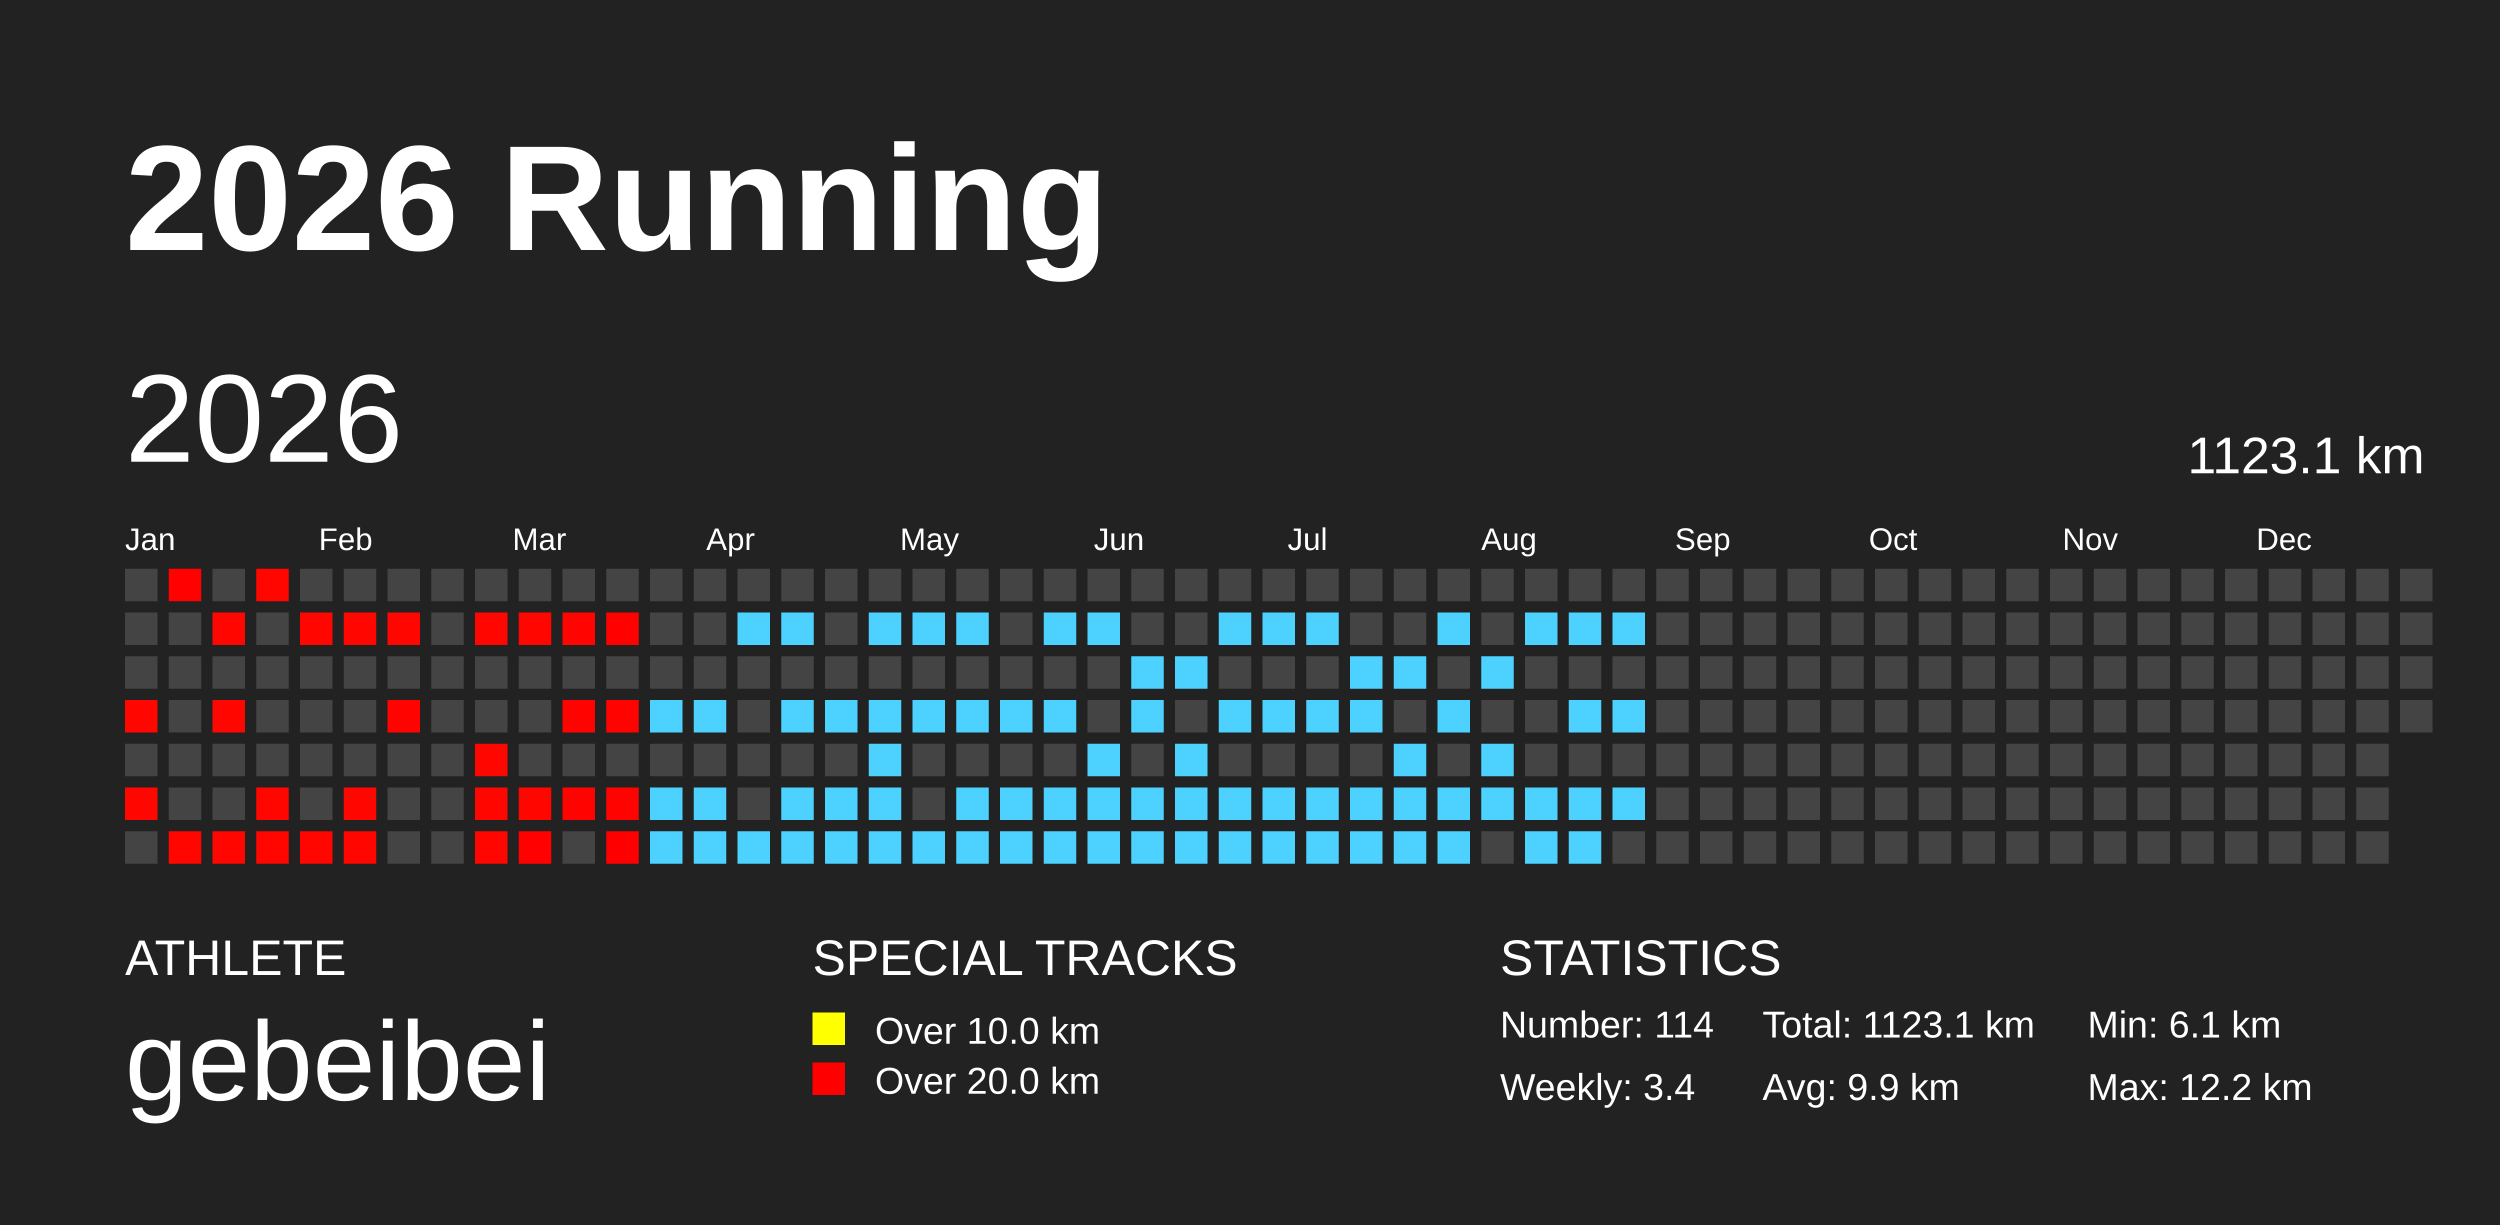
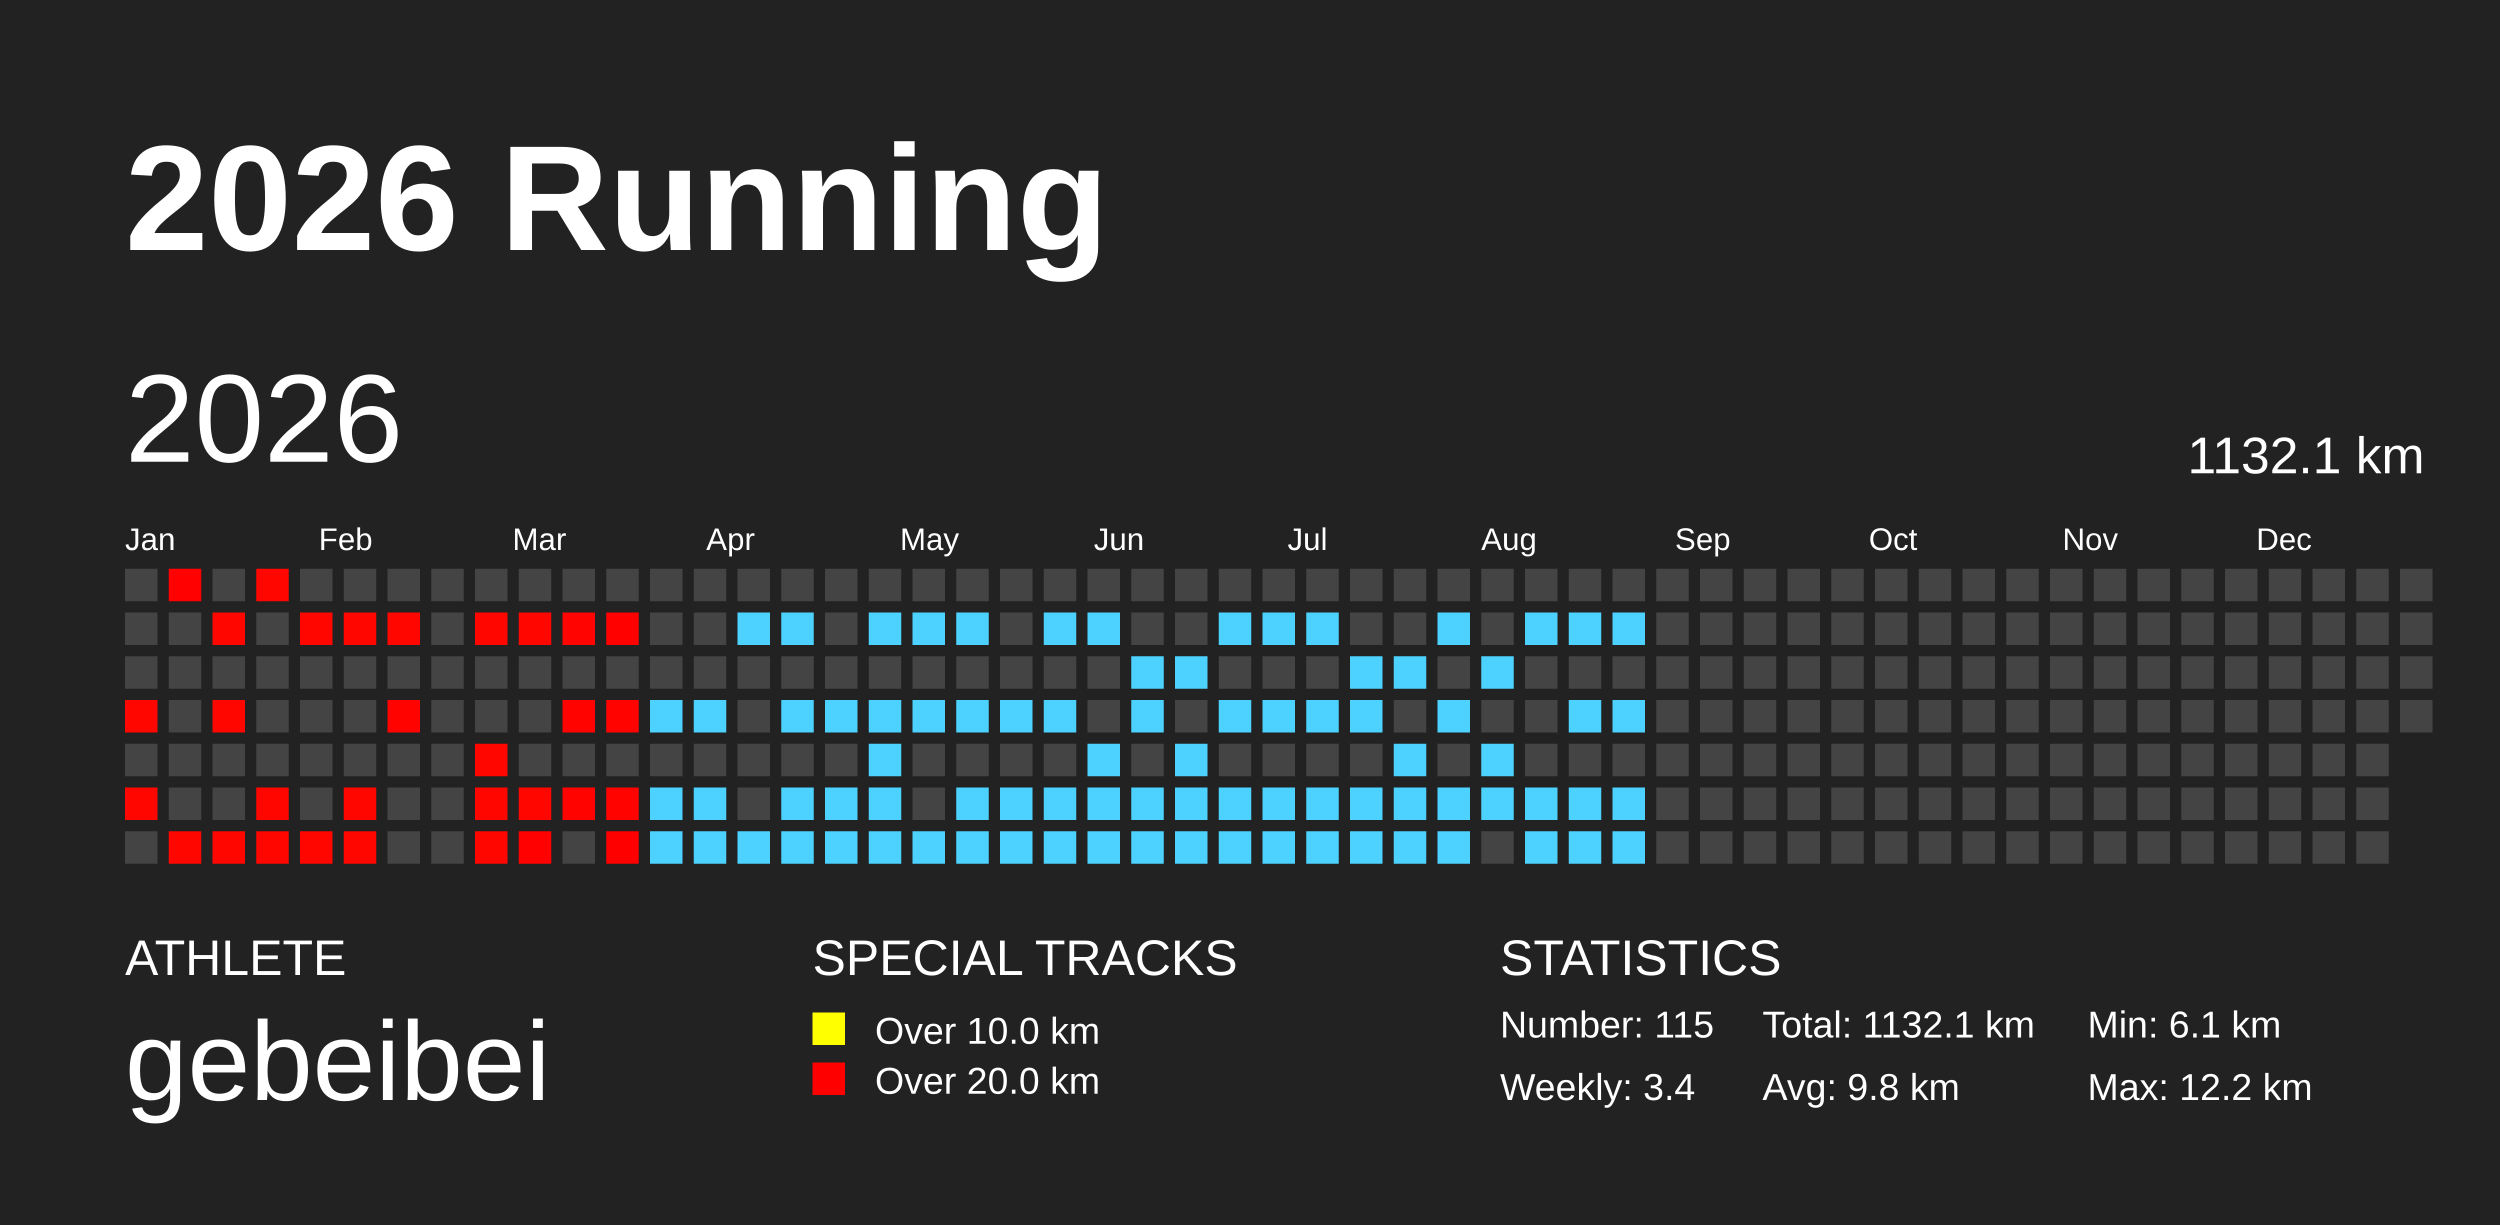
<svg xmlns="http://www.w3.org/2000/svg" baseProfile="full" height="98mm" version="1.1" viewBox="0,0,200,98" width="200mm">
  <defs />
  <rect fill="#222222" height="98" width="200" x="0" y="0" />
  <text fill="#FFFFFF" style="font-size:12px; font-family:Arial; font-weight:bold;" x="10" y="20">2026 Running</text>
  <text fill="#FFFFFF" style="font-size:4px; font-family:Arial" x="10" y="78">ATHLETE</text>
  <text fill="#FFFFFF" style="font-size:9px; font-family:Arial" x="10" y="88">gebeibei</text>
  <text fill="#FFFFFF" style="font-size:4px; font-family:Arial" x="65" y="78">SPECIAL TRACKS</text>
  <rect fill="yellow" height="2.6" width="2.6" x="65" y="81" />
  <text fill="#FFFFFF" style="font-size:3px; font-family:Arial" x="70" y="83.5">Over 10.0 km</text>
  <rect fill="red" height="2.6" width="2.6" x="65" y="85" />
  <text fill="#FFFFFF" style="font-size:3px; font-family:Arial" x="70" y="87.5">Over 20.0 km</text>
  <text fill="#FFFFFF" style="font-size:4px; font-family:Arial" x="120" y="78">STATISTICS</text>
-   <text fill="#FFFFFF" style="font-size:3px; font-family:Arial" x="120" y="83">Number: 114</text>
+   <text fill="#FFFFFF" style="font-size:3px; font-family:Arial" x="120" y="83">Number: 115</text>
  <text fill="#FFFFFF" style="font-size:3px; font-family:Arial" x="120" y="88">Weekly: 3.4</text>
-   <text fill="#FFFFFF" style="font-size:3px; font-family:Arial" x="141" y="83">Total: 1123.1 km</text>
-   <text fill="#FFFFFF" style="font-size:3px; font-family:Arial" x="141" y="88">Avg: 9.9 km</text>
+   <text fill="#FFFFFF" style="font-size:3px; font-family:Arial" x="141" y="83">Total: 1132.1 km</text>
+   <text fill="#FFFFFF" style="font-size:3px; font-family:Arial" x="141" y="88">Avg: 9.8 km</text>
  <text fill="#FFFFFF" style="font-size:3px; font-family:Arial" x="167" y="83">Min: 6.1 km</text>
  <text fill="#FFFFFF" style="font-size:3px; font-family:Arial" x="167" y="88">Max: 12.2 km</text>
  <text dominant-baseline="hanging" fill="#FFFFFF" style="font-size:10.0px; font-family:Arial;" x="10" y="30">2026</text>
-   <text dominant-baseline="hanging" fill="#FFFFFF" style="font-size:4.125px; font-family:Arial;" x="175" y="35">1123.1 km</text>
+   <text dominant-baseline="hanging" fill="#FFFFFF" style="font-size:4.125px; font-family:Arial;" x="175" y="35">1132.1 km</text>
  <text fill="#FFFFFF" style="font-size:2.5px; font-family:Arial" x="10.0" y="44">Jan</text>
  <text fill="#FFFFFF" style="font-size:2.5px; font-family:Arial" x="25.5" y="44">Feb</text>
  <text fill="#FFFFFF" style="font-size:2.5px; font-family:Arial" x="41.0" y="44">Mar</text>
  <text fill="#FFFFFF" style="font-size:2.5px; font-family:Arial" x="56.5" y="44">Apr</text>
  <text fill="#FFFFFF" style="font-size:2.5px; font-family:Arial" x="72.0" y="44">May</text>
  <text fill="#FFFFFF" style="font-size:2.5px; font-family:Arial" x="87.5" y="44">Jun</text>
  <text fill="#FFFFFF" style="font-size:2.5px; font-family:Arial" x="103.0" y="44">Jul</text>
  <text fill="#FFFFFF" style="font-size:2.5px; font-family:Arial" x="118.5" y="44">Aug</text>
  <text fill="#FFFFFF" style="font-size:2.5px; font-family:Arial" x="134.0" y="44">Sep</text>
  <text fill="#FFFFFF" style="font-size:2.5px; font-family:Arial" x="149.5" y="44">Oct</text>
  <text fill="#FFFFFF" style="font-size:2.5px; font-family:Arial" x="165.0" y="44">Nov</text>
  <text fill="#FFFFFF" style="font-size:2.5px; font-family:Arial" x="180.5" y="44">Dec</text>
  <rect fill="#444444" height="2.6" width="2.6" x="10.0" y="45.5" />
  <rect fill="#444444" height="2.6" width="2.6" x="10.0" y="49.0" />
  <rect fill="#444444" height="2.6" width="2.6" x="10.0" y="52.5" />
  <rect fill="#ff0600" height="2.6" width="2.6" x="10.0" y="56.0" />
  <rect fill="#444444" height="2.6" width="2.6" x="10.0" y="59.5" />
  <rect fill="#ff0700" height="2.6" width="2.6" x="10.0" y="63.0" />
  <rect fill="#444444" height="2.6" width="2.6" x="10.0" y="66.5" />
  <rect fill="#ff0100" height="2.6" width="2.6" x="13.5" y="45.5" />
  <rect fill="#444444" height="2.6" width="2.6" x="13.5" y="49.0" />
  <rect fill="#444444" height="2.6" width="2.6" x="13.5" y="52.5" />
  <rect fill="#444444" height="2.6" width="2.6" x="13.5" y="56.0" />
  <rect fill="#444444" height="2.6" width="2.6" x="13.5" y="59.5" />
  <rect fill="#444444" height="2.6" width="2.6" x="13.5" y="63.0" />
  <rect fill="#ff0600" height="2.6" width="2.6" x="13.5" y="66.5" />
  <rect fill="#444444" height="2.6" width="2.6" x="17.0" y="45.5" />
  <rect fill="#ff0700" height="2.6" width="2.6" x="17.0" y="49.0" />
  <rect fill="#444444" height="2.6" width="2.6" x="17.0" y="52.5" />
  <rect fill="#ff0700" height="2.6" width="2.6" x="17.0" y="56.0" />
  <rect fill="#444444" height="2.6" width="2.6" x="17.0" y="59.5" />
  <rect fill="#444444" height="2.6" width="2.6" x="17.0" y="63.0" />
  <rect fill="#ff0700" height="2.6" width="2.6" x="17.0" y="66.5" />
  <rect fill="#ff0700" height="2.6" width="2.6" x="20.5" y="45.5" />
  <rect fill="#444444" height="2.6" width="2.6" x="20.5" y="49.0" />
  <rect fill="#444444" height="2.6" width="2.6" x="20.5" y="52.5" />
  <rect fill="#444444" height="2.6" width="2.6" x="20.5" y="56.0" />
  <rect fill="#444444" height="2.6" width="2.6" x="20.5" y="59.5" />
  <rect fill="#ff0700" height="2.6" width="2.6" x="20.5" y="63.0" />
  <rect fill="#ff0600" height="2.6" width="2.6" x="20.5" y="66.5" />
  <rect fill="#444444" height="2.6" width="2.6" x="24.0" y="45.5" />
  <rect fill="#ff0700" height="2.6" width="2.6" x="24.0" y="49.0" />
  <rect fill="#444444" height="2.6" width="2.6" x="24.0" y="52.5" />
  <rect fill="#444444" height="2.6" width="2.6" x="24.0" y="56.0" />
  <rect fill="#444444" height="2.6" width="2.6" x="24.0" y="59.5" />
  <rect fill="#444444" height="2.6" width="2.6" x="24.0" y="63.0" />
  <rect fill="#ff0700" height="2.6" width="2.6" x="24.0" y="66.5" />
  <rect fill="#444444" height="2.6" width="2.6" x="27.5" y="45.5" />
  <rect fill="#ff0700" height="2.6" width="2.6" x="27.5" y="49.0" />
  <rect fill="#444444" height="2.6" width="2.6" x="27.5" y="52.5" />
  <rect fill="#444444" height="2.6" width="2.6" x="27.5" y="56.0" />
  <rect fill="#444444" height="2.6" width="2.6" x="27.5" y="59.5" />
  <rect fill="#ff0600" height="2.6" width="2.6" x="27.5" y="63.0" />
  <rect fill="#ff0700" height="2.6" width="2.6" x="27.5" y="66.5" />
  <rect fill="#444444" height="2.6" width="2.6" x="31.0" y="45.5" />
  <rect fill="#ff0600" height="2.6" width="2.6" x="31.0" y="49.0" />
  <rect fill="#444444" height="2.6" width="2.6" x="31.0" y="52.5" />
  <rect fill="#ff0300" height="2.6" width="2.6" x="31.0" y="56.0" />
  <rect fill="#444444" height="2.6" width="2.6" x="31.0" y="59.5" />
  <rect fill="#444444" height="2.6" width="2.6" x="31.0" y="63.0" />
  <rect fill="#444444" height="2.6" width="2.6" x="31.0" y="66.5" />
  <rect fill="#444444" height="2.6" width="2.6" x="34.5" y="45.5" />
  <rect fill="#444444" height="2.6" width="2.6" x="34.5" y="49.0" />
  <rect fill="#444444" height="2.6" width="2.6" x="34.5" y="52.5" />
  <rect fill="#444444" height="2.6" width="2.6" x="34.5" y="56.0" />
  <rect fill="#444444" height="2.6" width="2.6" x="34.5" y="59.5" />
  <rect fill="#444444" height="2.6" width="2.6" x="34.5" y="63.0" />
  <rect fill="#444444" height="2.6" width="2.6" x="34.5" y="66.5" />
  <rect fill="#444444" height="2.6" width="2.6" x="38.0" y="45.5" />
  <rect fill="#ff0600" height="2.6" width="2.6" x="38.0" y="49.0" />
  <rect fill="#444444" height="2.6" width="2.6" x="38.0" y="52.5" />
  <rect fill="#444444" height="2.6" width="2.6" x="38.0" y="56.0" />
  <rect fill="#ff0700" height="2.6" width="2.6" x="38.0" y="59.5" />
  <rect fill="#ff0700" height="2.6" width="2.6" x="38.0" y="63.0" />
  <rect fill="#ff0700" height="2.6" width="2.6" x="38.0" y="66.5" />
  <rect fill="#444444" height="2.6" width="2.6" x="41.5" y="45.5" />
  <rect fill="#ff0700" height="2.6" width="2.6" x="41.5" y="49.0" />
  <rect fill="#444444" height="2.6" width="2.6" x="41.5" y="52.5" />
  <rect fill="#444444" height="2.6" width="2.6" x="41.5" y="56.0" />
  <rect fill="#444444" height="2.6" width="2.6" x="41.5" y="59.5" />
  <rect fill="#ff0600" height="2.6" width="2.6" x="41.5" y="63.0" />
  <rect fill="#ff0100" height="2.6" width="2.6" x="41.5" y="66.5" />
  <rect fill="#444444" height="2.6" width="2.6" x="45.0" y="45.5" />
  <rect fill="#ff0400" height="2.6" width="2.6" x="45.0" y="49.0" />
  <rect fill="#444444" height="2.6" width="2.6" x="45.0" y="52.5" />
  <rect fill="#ff0300" height="2.6" width="2.6" x="45.0" y="56.0" />
  <rect fill="#444444" height="2.6" width="2.6" x="45.0" y="59.5" />
  <rect fill="#ff0300" height="2.6" width="2.6" x="45.0" y="63.0" />
  <rect fill="#444444" height="2.6" width="2.6" x="45.0" y="66.5" />
  <rect fill="#444444" height="2.6" width="2.6" x="48.5" y="45.5" />
  <rect fill="#ff0200" height="2.6" width="2.6" x="48.5" y="49.0" />
  <rect fill="#444444" height="2.6" width="2.6" x="48.5" y="52.5" />
  <rect fill="#ff0300" height="2.6" width="2.6" x="48.5" y="56.0" />
  <rect fill="#444444" height="2.6" width="2.6" x="48.5" y="59.5" />
  <rect fill="#ff0300" height="2.6" width="2.6" x="48.5" y="63.0" />
  <rect fill="#ff0000" height="2.6" width="2.6" x="48.5" y="66.5" />
  <rect fill="#444444" height="2.6" width="2.6" x="52.0" y="45.5" />
  <rect fill="#444444" height="2.6" width="2.6" x="52.0" y="49.0" />
  <rect fill="#444444" height="2.6" width="2.6" x="52.0" y="52.5" />
  <rect fill="#4dd2ff" height="2.6" width="2.6" x="52.0" y="56.0" />
  <rect fill="#444444" height="2.6" width="2.6" x="52.0" y="59.5" />
  <rect fill="#4dd2ff" height="2.6" width="2.6" x="52.0" y="63.0" />
  <rect fill="#4dd2ff" height="2.6" width="2.6" x="52.0" y="66.5" />
  <rect fill="#444444" height="2.6" width="2.6" x="55.5" y="45.5" />
  <rect fill="#444444" height="2.6" width="2.6" x="55.5" y="49.0" />
  <rect fill="#444444" height="2.6" width="2.6" x="55.5" y="52.5" />
  <rect fill="#4dd2ff" height="2.6" width="2.6" x="55.5" y="56.0" />
  <rect fill="#444444" height="2.6" width="2.6" x="55.5" y="59.5" />
  <rect fill="#4dd2ff" height="2.6" width="2.6" x="55.5" y="63.0" />
  <rect fill="#4dd2ff" height="2.6" width="2.6" x="55.5" y="66.5" />
  <rect fill="#444444" height="2.6" width="2.6" x="59.0" y="45.5" />
  <rect fill="#4dd2ff" height="2.6" width="2.6" x="59.0" y="49.0" />
  <rect fill="#444444" height="2.6" width="2.6" x="59.0" y="52.5" />
  <rect fill="#444444" height="2.6" width="2.6" x="59.0" y="56.0" />
  <rect fill="#444444" height="2.6" width="2.6" x="59.0" y="59.5" />
  <rect fill="#444444" height="2.6" width="2.6" x="59.0" y="63.0" />
  <rect fill="#4dd2ff" height="2.6" width="2.6" x="59.0" y="66.5" />
  <rect fill="#444444" height="2.6" width="2.6" x="62.5" y="45.5" />
  <rect fill="#4dd2ff" height="2.6" width="2.6" x="62.5" y="49.0" />
  <rect fill="#444444" height="2.6" width="2.6" x="62.5" y="52.5" />
  <rect fill="#4dd2ff" height="2.6" width="2.6" x="62.5" y="56.0" />
  <rect fill="#444444" height="2.6" width="2.6" x="62.5" y="59.5" />
  <rect fill="#4dd2ff" height="2.6" width="2.6" x="62.5" y="63.0" />
  <rect fill="#4dd2ff" height="2.6" width="2.6" x="62.5" y="66.5" />
  <rect fill="#444444" height="2.6" width="2.6" x="66.0" y="45.5" />
  <rect fill="#444444" height="2.6" width="2.6" x="66.0" y="49.0" />
  <rect fill="#444444" height="2.6" width="2.6" x="66.0" y="52.5" />
  <rect fill="#4dd2ff" height="2.6" width="2.6" x="66.0" y="56.0" />
  <rect fill="#444444" height="2.6" width="2.6" x="66.0" y="59.5" />
  <rect fill="#4dd2ff" height="2.6" width="2.6" x="66.0" y="63.0" />
  <rect fill="#4dd2ff" height="2.6" width="2.6" x="66.0" y="66.5" />
  <rect fill="#444444" height="2.6" width="2.6" x="69.5" y="45.5" />
  <rect fill="#4dd2ff" height="2.6" width="2.6" x="69.5" y="49.0" />
  <rect fill="#444444" height="2.6" width="2.6" x="69.5" y="52.5" />
  <rect fill="#4dd2ff" height="2.6" width="2.6" x="69.5" y="56.0" />
  <rect fill="#4dd2ff" height="2.6" width="2.6" x="69.5" y="59.5" />
  <rect fill="#4dd2ff" height="2.6" width="2.6" x="69.5" y="63.0" />
  <rect fill="#4dd2ff" height="2.6" width="2.6" x="69.5" y="66.5" />
  <rect fill="#444444" height="2.6" width="2.6" x="73.0" y="45.5" />
  <rect fill="#4dd2ff" height="2.6" width="2.6" x="73.0" y="49.0" />
  <rect fill="#444444" height="2.6" width="2.6" x="73.0" y="52.5" />
  <rect fill="#4dd2ff" height="2.6" width="2.6" x="73.0" y="56.0" />
  <rect fill="#444444" height="2.6" width="2.6" x="73.0" y="59.5" />
  <rect fill="#444444" height="2.6" width="2.6" x="73.0" y="63.0" />
  <rect fill="#4dd2ff" height="2.6" width="2.6" x="73.0" y="66.5" />
  <rect fill="#444444" height="2.6" width="2.6" x="76.5" y="45.5" />
  <rect fill="#4dd2ff" height="2.6" width="2.6" x="76.5" y="49.0" />
  <rect fill="#444444" height="2.6" width="2.6" x="76.5" y="52.5" />
  <rect fill="#4dd2ff" height="2.6" width="2.6" x="76.5" y="56.0" />
  <rect fill="#444444" height="2.6" width="2.6" x="76.5" y="59.5" />
  <rect fill="#4dd2ff" height="2.6" width="2.6" x="76.5" y="63.0" />
  <rect fill="#4dd2ff" height="2.6" width="2.6" x="76.5" y="66.5" />
  <rect fill="#444444" height="2.6" width="2.6" x="80.0" y="45.5" />
  <rect fill="#444444" height="2.6" width="2.6" x="80.0" y="49.0" />
  <rect fill="#444444" height="2.6" width="2.6" x="80.0" y="52.5" />
  <rect fill="#4dd2ff" height="2.6" width="2.6" x="80.0" y="56.0" />
  <rect fill="#444444" height="2.6" width="2.6" x="80.0" y="59.5" />
  <rect fill="#4dd2ff" height="2.6" width="2.6" x="80.0" y="63.0" />
  <rect fill="#4dd2ff" height="2.6" width="2.6" x="80.0" y="66.5" />
  <rect fill="#444444" height="2.6" width="2.6" x="83.5" y="45.5" />
  <rect fill="#4dd2ff" height="2.6" width="2.6" x="83.5" y="49.0" />
  <rect fill="#444444" height="2.6" width="2.6" x="83.5" y="52.5" />
  <rect fill="#4dd2ff" height="2.6" width="2.6" x="83.5" y="56.0" />
  <rect fill="#444444" height="2.6" width="2.6" x="83.5" y="59.5" />
  <rect fill="#4dd2ff" height="2.6" width="2.6" x="83.5" y="63.0" />
  <rect fill="#4dd2ff" height="2.6" width="2.6" x="83.5" y="66.5" />
  <rect fill="#444444" height="2.6" width="2.6" x="87.0" y="45.5" />
  <rect fill="#4dd2ff" height="2.6" width="2.6" x="87.0" y="49.0" />
  <rect fill="#444444" height="2.6" width="2.6" x="87.0" y="52.5" />
  <rect fill="#444444" height="2.6" width="2.6" x="87.0" y="56.0" />
  <rect fill="#4dd2ff" height="2.6" width="2.6" x="87.0" y="59.5" />
  <rect fill="#4dd2ff" height="2.6" width="2.6" x="87.0" y="63.0" />
  <rect fill="#4dd2ff" height="2.6" width="2.6" x="87.0" y="66.5" />
  <rect fill="#444444" height="2.6" width="2.6" x="90.5" y="45.5" />
  <rect fill="#444444" height="2.6" width="2.6" x="90.5" y="49.0" />
  <rect fill="#4dd2ff" height="2.6" width="2.6" x="90.5" y="52.5" />
  <rect fill="#4dd2ff" height="2.6" width="2.6" x="90.5" y="56.0" />
  <rect fill="#444444" height="2.6" width="2.6" x="90.5" y="59.5" />
  <rect fill="#4dd2ff" height="2.6" width="2.6" x="90.5" y="63.0" />
  <rect fill="#4dd2ff" height="2.6" width="2.6" x="90.5" y="66.5" />
  <rect fill="#444444" height="2.6" width="2.6" x="94.0" y="45.5" />
  <rect fill="#444444" height="2.6" width="2.6" x="94.0" y="49.0" />
  <rect fill="#4dd2ff" height="2.6" width="2.6" x="94.0" y="52.5" />
  <rect fill="#444444" height="2.6" width="2.6" x="94.0" y="56.0" />
  <rect fill="#4dd2ff" height="2.6" width="2.6" x="94.0" y="59.5" />
  <rect fill="#4dd2ff" height="2.6" width="2.6" x="94.0" y="63.0" />
  <rect fill="#4dd2ff" height="2.6" width="2.6" x="94.0" y="66.5" />
  <rect fill="#444444" height="2.6" width="2.6" x="97.5" y="45.5" />
  <rect fill="#4dd2ff" height="2.6" width="2.6" x="97.5" y="49.0" />
  <rect fill="#444444" height="2.6" width="2.6" x="97.5" y="52.5" />
  <rect fill="#4dd2ff" height="2.6" width="2.6" x="97.5" y="56.0" />
  <rect fill="#444444" height="2.6" width="2.6" x="97.5" y="59.5" />
  <rect fill="#4dd2ff" height="2.6" width="2.6" x="97.5" y="63.0" />
  <rect fill="#4dd2ff" height="2.6" width="2.6" x="97.5" y="66.5" />
  <rect fill="#444444" height="2.6" width="2.6" x="101.0" y="45.5" />
  <rect fill="#4dd2ff" height="2.6" width="2.6" x="101.0" y="49.0" />
  <rect fill="#444444" height="2.6" width="2.6" x="101.0" y="52.5" />
  <rect fill="#4dd2ff" height="2.6" width="2.6" x="101.0" y="56.0" />
  <rect fill="#444444" height="2.6" width="2.6" x="101.0" y="59.5" />
  <rect fill="#4dd2ff" height="2.6" width="2.6" x="101.0" y="63.0" />
  <rect fill="#4dd2ff" height="2.6" width="2.6" x="101.0" y="66.5" />
  <rect fill="#444444" height="2.6" width="2.6" x="104.5" y="45.5" />
  <rect fill="#4dd2ff" height="2.6" width="2.6" x="104.5" y="49.0" />
  <rect fill="#444444" height="2.6" width="2.6" x="104.5" y="52.5" />
  <rect fill="#4dd2ff" height="2.6" width="2.6" x="104.5" y="56.0" />
  <rect fill="#444444" height="2.6" width="2.6" x="104.5" y="59.5" />
  <rect fill="#4dd2ff" height="2.6" width="2.6" x="104.5" y="63.0" />
  <rect fill="#4dd2ff" height="2.6" width="2.6" x="104.5" y="66.5" />
  <rect fill="#444444" height="2.6" width="2.6" x="108.0" y="45.5" />
  <rect fill="#444444" height="2.6" width="2.6" x="108.0" y="49.0" />
  <rect fill="#4dd2ff" height="2.6" width="2.6" x="108.0" y="52.5" />
  <rect fill="#4dd2ff" height="2.6" width="2.6" x="108.0" y="56.0" />
  <rect fill="#444444" height="2.6" width="2.6" x="108.0" y="59.5" />
  <rect fill="#4dd2ff" height="2.6" width="2.6" x="108.0" y="63.0" />
  <rect fill="#4dd2ff" height="2.6" width="2.6" x="108.0" y="66.5" />
  <rect fill="#444444" height="2.6" width="2.6" x="111.5" y="45.5" />
  <rect fill="#444444" height="2.6" width="2.6" x="111.5" y="49.0" />
  <rect fill="#4dd2ff" height="2.6" width="2.6" x="111.5" y="52.5" />
  <rect fill="#444444" height="2.6" width="2.6" x="111.5" y="56.0" />
  <rect fill="#4dd2ff" height="2.6" width="2.6" x="111.5" y="59.5" />
  <rect fill="#4dd2ff" height="2.6" width="2.6" x="111.5" y="63.0" />
  <rect fill="#4dd2ff" height="2.6" width="2.6" x="111.5" y="66.5" />
  <rect fill="#444444" height="2.6" width="2.6" x="115.0" y="45.5" />
  <rect fill="#4dd2ff" height="2.6" width="2.6" x="115.0" y="49.0" />
  <rect fill="#444444" height="2.6" width="2.6" x="115.0" y="52.5" />
  <rect fill="#4dd2ff" height="2.6" width="2.6" x="115.0" y="56.0" />
  <rect fill="#444444" height="2.6" width="2.6" x="115.0" y="59.5" />
  <rect fill="#4dd2ff" height="2.6" width="2.6" x="115.0" y="63.0" />
  <rect fill="#4dd2ff" height="2.6" width="2.6" x="115.0" y="66.5" />
  <rect fill="#444444" height="2.6" width="2.6" x="118.5" y="45.5" />
  <rect fill="#444444" height="2.6" width="2.6" x="118.5" y="49.0" />
  <rect fill="#4dd2ff" height="2.6" width="2.6" x="118.5" y="52.5" />
  <rect fill="#444444" height="2.6" width="2.6" x="118.5" y="56.0" />
  <rect fill="#4dd2ff" height="2.6" width="2.6" x="118.5" y="59.5" />
  <rect fill="#4dd2ff" height="2.6" width="2.6" x="118.5" y="63.0" />
  <rect fill="#444444" height="2.6" width="2.6" x="118.5" y="66.5" />
  <rect fill="#444444" height="2.6" width="2.6" x="122.0" y="45.5" />
  <rect fill="#4dd2ff" height="2.6" width="2.6" x="122.0" y="49.0" />
  <rect fill="#444444" height="2.6" width="2.6" x="122.0" y="52.5" />
  <rect fill="#444444" height="2.6" width="2.6" x="122.0" y="56.0" />
  <rect fill="#444444" height="2.6" width="2.6" x="122.0" y="59.5" />
  <rect fill="#4dd2ff" height="2.6" width="2.6" x="122.0" y="63.0" />
  <rect fill="#4dd2ff" height="2.6" width="2.6" x="122.0" y="66.5" />
  <rect fill="#444444" height="2.6" width="2.6" x="125.5" y="45.5" />
  <rect fill="#4dd2ff" height="2.6" width="2.6" x="125.5" y="49.0" />
  <rect fill="#444444" height="2.6" width="2.6" x="125.5" y="52.5" />
  <rect fill="#4dd2ff" height="2.6" width="2.6" x="125.5" y="56.0" />
  <rect fill="#444444" height="2.6" width="2.6" x="125.5" y="59.5" />
  <rect fill="#4dd2ff" height="2.6" width="2.6" x="125.5" y="63.0" />
  <rect fill="#4dd2ff" height="2.6" width="2.6" x="125.5" y="66.5" />
  <rect fill="#444444" height="2.6" width="2.6" x="129.0" y="45.5" />
  <rect fill="#4dd2ff" height="2.6" width="2.6" x="129.0" y="49.0" />
  <rect fill="#444444" height="2.6" width="2.6" x="129.0" y="52.5" />
  <rect fill="#4dd2ff" height="2.6" width="2.6" x="129.0" y="56.0" />
  <rect fill="#444444" height="2.6" width="2.6" x="129.0" y="59.5" />
  <rect fill="#4dd2ff" height="2.6" width="2.6" x="129.0" y="63.0" />
-   <rect fill="#444444" height="2.6" width="2.6" x="129.0" y="66.5" />
+   <rect fill="#4dd2ff" height="2.6" width="2.6" x="129.0" y="66.5" />
  <rect fill="#444444" height="2.6" width="2.6" x="132.5" y="45.5" />
  <rect fill="#444444" height="2.6" width="2.6" x="132.5" y="49.0" />
  <rect fill="#444444" height="2.6" width="2.6" x="132.5" y="52.5" />
  <rect fill="#444444" height="2.6" width="2.6" x="132.5" y="56.0" />
  <rect fill="#444444" height="2.6" width="2.6" x="132.5" y="59.5" />
  <rect fill="#444444" height="2.6" width="2.6" x="132.5" y="63.0" />
  <rect fill="#444444" height="2.6" width="2.6" x="132.5" y="66.5" />
  <rect fill="#444444" height="2.6" width="2.6" x="136.0" y="45.5" />
  <rect fill="#444444" height="2.6" width="2.6" x="136.0" y="49.0" />
  <rect fill="#444444" height="2.6" width="2.6" x="136.0" y="52.5" />
  <rect fill="#444444" height="2.6" width="2.6" x="136.0" y="56.0" />
  <rect fill="#444444" height="2.6" width="2.6" x="136.0" y="59.5" />
  <rect fill="#444444" height="2.6" width="2.6" x="136.0" y="63.0" />
  <rect fill="#444444" height="2.6" width="2.6" x="136.0" y="66.5" />
  <rect fill="#444444" height="2.6" width="2.6" x="139.5" y="45.5" />
  <rect fill="#444444" height="2.6" width="2.6" x="139.5" y="49.0" />
  <rect fill="#444444" height="2.6" width="2.6" x="139.5" y="52.5" />
  <rect fill="#444444" height="2.6" width="2.6" x="139.5" y="56.0" />
  <rect fill="#444444" height="2.6" width="2.6" x="139.5" y="59.5" />
  <rect fill="#444444" height="2.6" width="2.6" x="139.5" y="63.0" />
  <rect fill="#444444" height="2.6" width="2.6" x="139.5" y="66.5" />
  <rect fill="#444444" height="2.6" width="2.6" x="143.0" y="45.5" />
  <rect fill="#444444" height="2.6" width="2.6" x="143.0" y="49.0" />
  <rect fill="#444444" height="2.6" width="2.6" x="143.0" y="52.5" />
  <rect fill="#444444" height="2.6" width="2.6" x="143.0" y="56.0" />
  <rect fill="#444444" height="2.6" width="2.6" x="143.0" y="59.5" />
  <rect fill="#444444" height="2.6" width="2.6" x="143.0" y="63.0" />
  <rect fill="#444444" height="2.6" width="2.6" x="143.0" y="66.5" />
  <rect fill="#444444" height="2.6" width="2.6" x="146.5" y="45.5" />
  <rect fill="#444444" height="2.6" width="2.6" x="146.5" y="49.0" />
  <rect fill="#444444" height="2.6" width="2.6" x="146.5" y="52.5" />
  <rect fill="#444444" height="2.6" width="2.6" x="146.5" y="56.0" />
  <rect fill="#444444" height="2.6" width="2.6" x="146.5" y="59.5" />
  <rect fill="#444444" height="2.6" width="2.6" x="146.5" y="63.0" />
  <rect fill="#444444" height="2.6" width="2.6" x="146.5" y="66.5" />
  <rect fill="#444444" height="2.6" width="2.6" x="150.0" y="45.5" />
  <rect fill="#444444" height="2.6" width="2.6" x="150.0" y="49.0" />
  <rect fill="#444444" height="2.6" width="2.6" x="150.0" y="52.5" />
  <rect fill="#444444" height="2.6" width="2.6" x="150.0" y="56.0" />
  <rect fill="#444444" height="2.6" width="2.6" x="150.0" y="59.5" />
  <rect fill="#444444" height="2.6" width="2.6" x="150.0" y="63.0" />
  <rect fill="#444444" height="2.6" width="2.6" x="150.0" y="66.5" />
  <rect fill="#444444" height="2.6" width="2.6" x="153.5" y="45.5" />
  <rect fill="#444444" height="2.6" width="2.6" x="153.5" y="49.0" />
  <rect fill="#444444" height="2.6" width="2.6" x="153.5" y="52.5" />
  <rect fill="#444444" height="2.6" width="2.6" x="153.5" y="56.0" />
  <rect fill="#444444" height="2.6" width="2.6" x="153.5" y="59.5" />
  <rect fill="#444444" height="2.6" width="2.6" x="153.5" y="63.0" />
  <rect fill="#444444" height="2.6" width="2.6" x="153.5" y="66.5" />
  <rect fill="#444444" height="2.6" width="2.6" x="157.0" y="45.5" />
  <rect fill="#444444" height="2.6" width="2.6" x="157.0" y="49.0" />
  <rect fill="#444444" height="2.6" width="2.6" x="157.0" y="52.5" />
  <rect fill="#444444" height="2.6" width="2.6" x="157.0" y="56.0" />
  <rect fill="#444444" height="2.6" width="2.6" x="157.0" y="59.5" />
  <rect fill="#444444" height="2.6" width="2.6" x="157.0" y="63.0" />
  <rect fill="#444444" height="2.6" width="2.6" x="157.0" y="66.5" />
  <rect fill="#444444" height="2.6" width="2.6" x="160.5" y="45.5" />
  <rect fill="#444444" height="2.6" width="2.6" x="160.5" y="49.0" />
  <rect fill="#444444" height="2.6" width="2.6" x="160.5" y="52.5" />
  <rect fill="#444444" height="2.6" width="2.6" x="160.5" y="56.0" />
  <rect fill="#444444" height="2.6" width="2.6" x="160.5" y="59.5" />
  <rect fill="#444444" height="2.6" width="2.6" x="160.5" y="63.0" />
  <rect fill="#444444" height="2.6" width="2.6" x="160.5" y="66.5" />
  <rect fill="#444444" height="2.6" width="2.6" x="164.0" y="45.5" />
  <rect fill="#444444" height="2.6" width="2.6" x="164.0" y="49.0" />
  <rect fill="#444444" height="2.6" width="2.6" x="164.0" y="52.5" />
  <rect fill="#444444" height="2.6" width="2.6" x="164.0" y="56.0" />
  <rect fill="#444444" height="2.6" width="2.6" x="164.0" y="59.5" />
  <rect fill="#444444" height="2.6" width="2.6" x="164.0" y="63.0" />
  <rect fill="#444444" height="2.6" width="2.6" x="164.0" y="66.5" />
  <rect fill="#444444" height="2.6" width="2.6" x="167.5" y="45.5" />
  <rect fill="#444444" height="2.6" width="2.6" x="167.5" y="49.0" />
  <rect fill="#444444" height="2.6" width="2.6" x="167.5" y="52.5" />
  <rect fill="#444444" height="2.6" width="2.6" x="167.5" y="56.0" />
  <rect fill="#444444" height="2.6" width="2.6" x="167.5" y="59.5" />
  <rect fill="#444444" height="2.6" width="2.6" x="167.5" y="63.0" />
  <rect fill="#444444" height="2.6" width="2.6" x="167.5" y="66.5" />
  <rect fill="#444444" height="2.6" width="2.6" x="171.0" y="45.5" />
  <rect fill="#444444" height="2.6" width="2.6" x="171.0" y="49.0" />
  <rect fill="#444444" height="2.6" width="2.6" x="171.0" y="52.5" />
  <rect fill="#444444" height="2.6" width="2.6" x="171.0" y="56.0" />
  <rect fill="#444444" height="2.6" width="2.6" x="171.0" y="59.5" />
  <rect fill="#444444" height="2.6" width="2.6" x="171.0" y="63.0" />
  <rect fill="#444444" height="2.6" width="2.6" x="171.0" y="66.5" />
  <rect fill="#444444" height="2.6" width="2.6" x="174.5" y="45.5" />
  <rect fill="#444444" height="2.6" width="2.6" x="174.5" y="49.0" />
  <rect fill="#444444" height="2.6" width="2.6" x="174.5" y="52.5" />
  <rect fill="#444444" height="2.6" width="2.6" x="174.5" y="56.0" />
  <rect fill="#444444" height="2.6" width="2.6" x="174.5" y="59.5" />
  <rect fill="#444444" height="2.6" width="2.6" x="174.5" y="63.0" />
  <rect fill="#444444" height="2.6" width="2.6" x="174.5" y="66.5" />
  <rect fill="#444444" height="2.6" width="2.6" x="178.0" y="45.5" />
  <rect fill="#444444" height="2.6" width="2.6" x="178.0" y="49.0" />
  <rect fill="#444444" height="2.6" width="2.6" x="178.0" y="52.5" />
  <rect fill="#444444" height="2.6" width="2.6" x="178.0" y="56.0" />
  <rect fill="#444444" height="2.6" width="2.6" x="178.0" y="59.5" />
  <rect fill="#444444" height="2.6" width="2.6" x="178.0" y="63.0" />
  <rect fill="#444444" height="2.6" width="2.6" x="178.0" y="66.5" />
  <rect fill="#444444" height="2.6" width="2.6" x="181.5" y="45.5" />
  <rect fill="#444444" height="2.6" width="2.6" x="181.5" y="49.0" />
  <rect fill="#444444" height="2.6" width="2.6" x="181.5" y="52.5" />
  <rect fill="#444444" height="2.6" width="2.6" x="181.5" y="56.0" />
  <rect fill="#444444" height="2.6" width="2.6" x="181.5" y="59.5" />
  <rect fill="#444444" height="2.6" width="2.6" x="181.5" y="63.0" />
  <rect fill="#444444" height="2.6" width="2.6" x="181.5" y="66.5" />
  <rect fill="#444444" height="2.6" width="2.6" x="185.0" y="45.5" />
  <rect fill="#444444" height="2.6" width="2.6" x="185.0" y="49.0" />
  <rect fill="#444444" height="2.6" width="2.6" x="185.0" y="52.5" />
  <rect fill="#444444" height="2.6" width="2.6" x="185.0" y="56.0" />
  <rect fill="#444444" height="2.6" width="2.6" x="185.0" y="59.5" />
  <rect fill="#444444" height="2.6" width="2.6" x="185.0" y="63.0" />
  <rect fill="#444444" height="2.6" width="2.6" x="185.0" y="66.5" />
  <rect fill="#444444" height="2.6" width="2.6" x="188.5" y="45.5" />
  <rect fill="#444444" height="2.6" width="2.6" x="188.5" y="49.0" />
  <rect fill="#444444" height="2.6" width="2.6" x="188.5" y="52.5" />
  <rect fill="#444444" height="2.6" width="2.6" x="188.5" y="56.0" />
  <rect fill="#444444" height="2.6" width="2.6" x="188.5" y="59.5" />
  <rect fill="#444444" height="2.6" width="2.6" x="188.5" y="63.0" />
  <rect fill="#444444" height="2.6" width="2.6" x="188.5" y="66.5" />
  <rect fill="#444444" height="2.6" width="2.6" x="192.0" y="45.5" />
  <rect fill="#444444" height="2.6" width="2.6" x="192.0" y="49.0" />
  <rect fill="#444444" height="2.6" width="2.6" x="192.0" y="52.5" />
  <rect fill="#444444" height="2.6" width="2.6" x="192.0" y="56.0" />
</svg>
